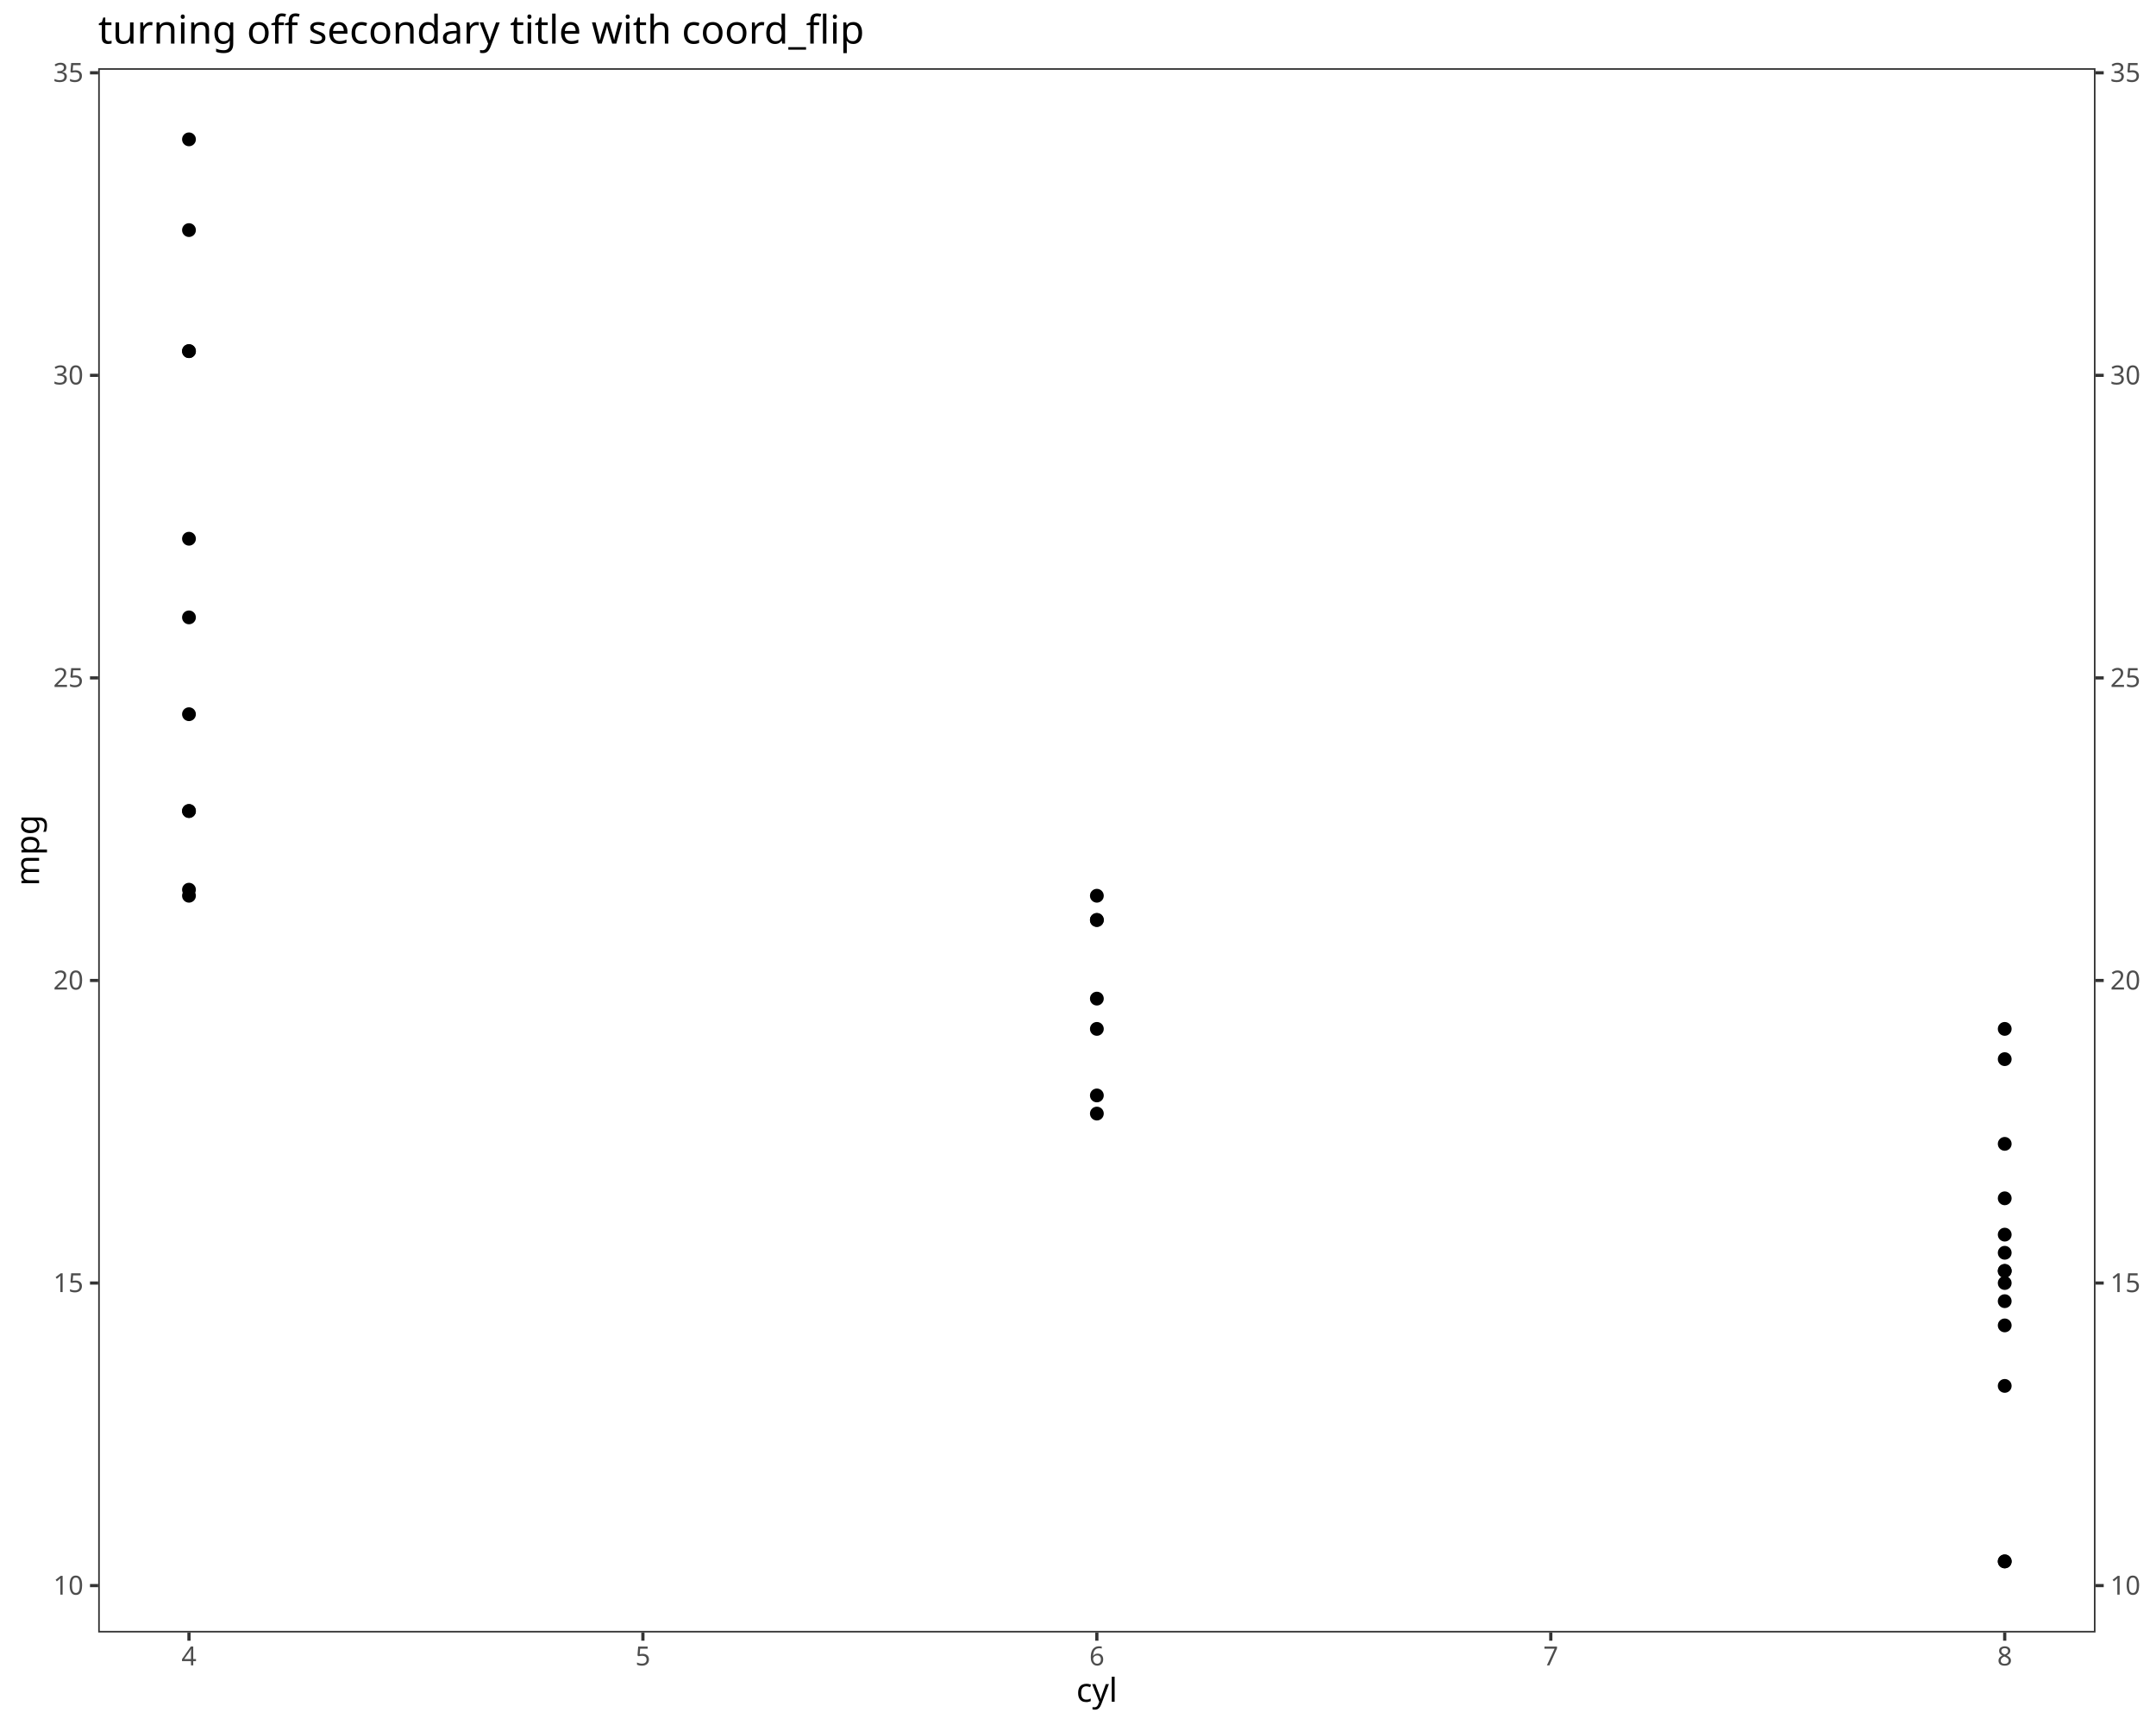
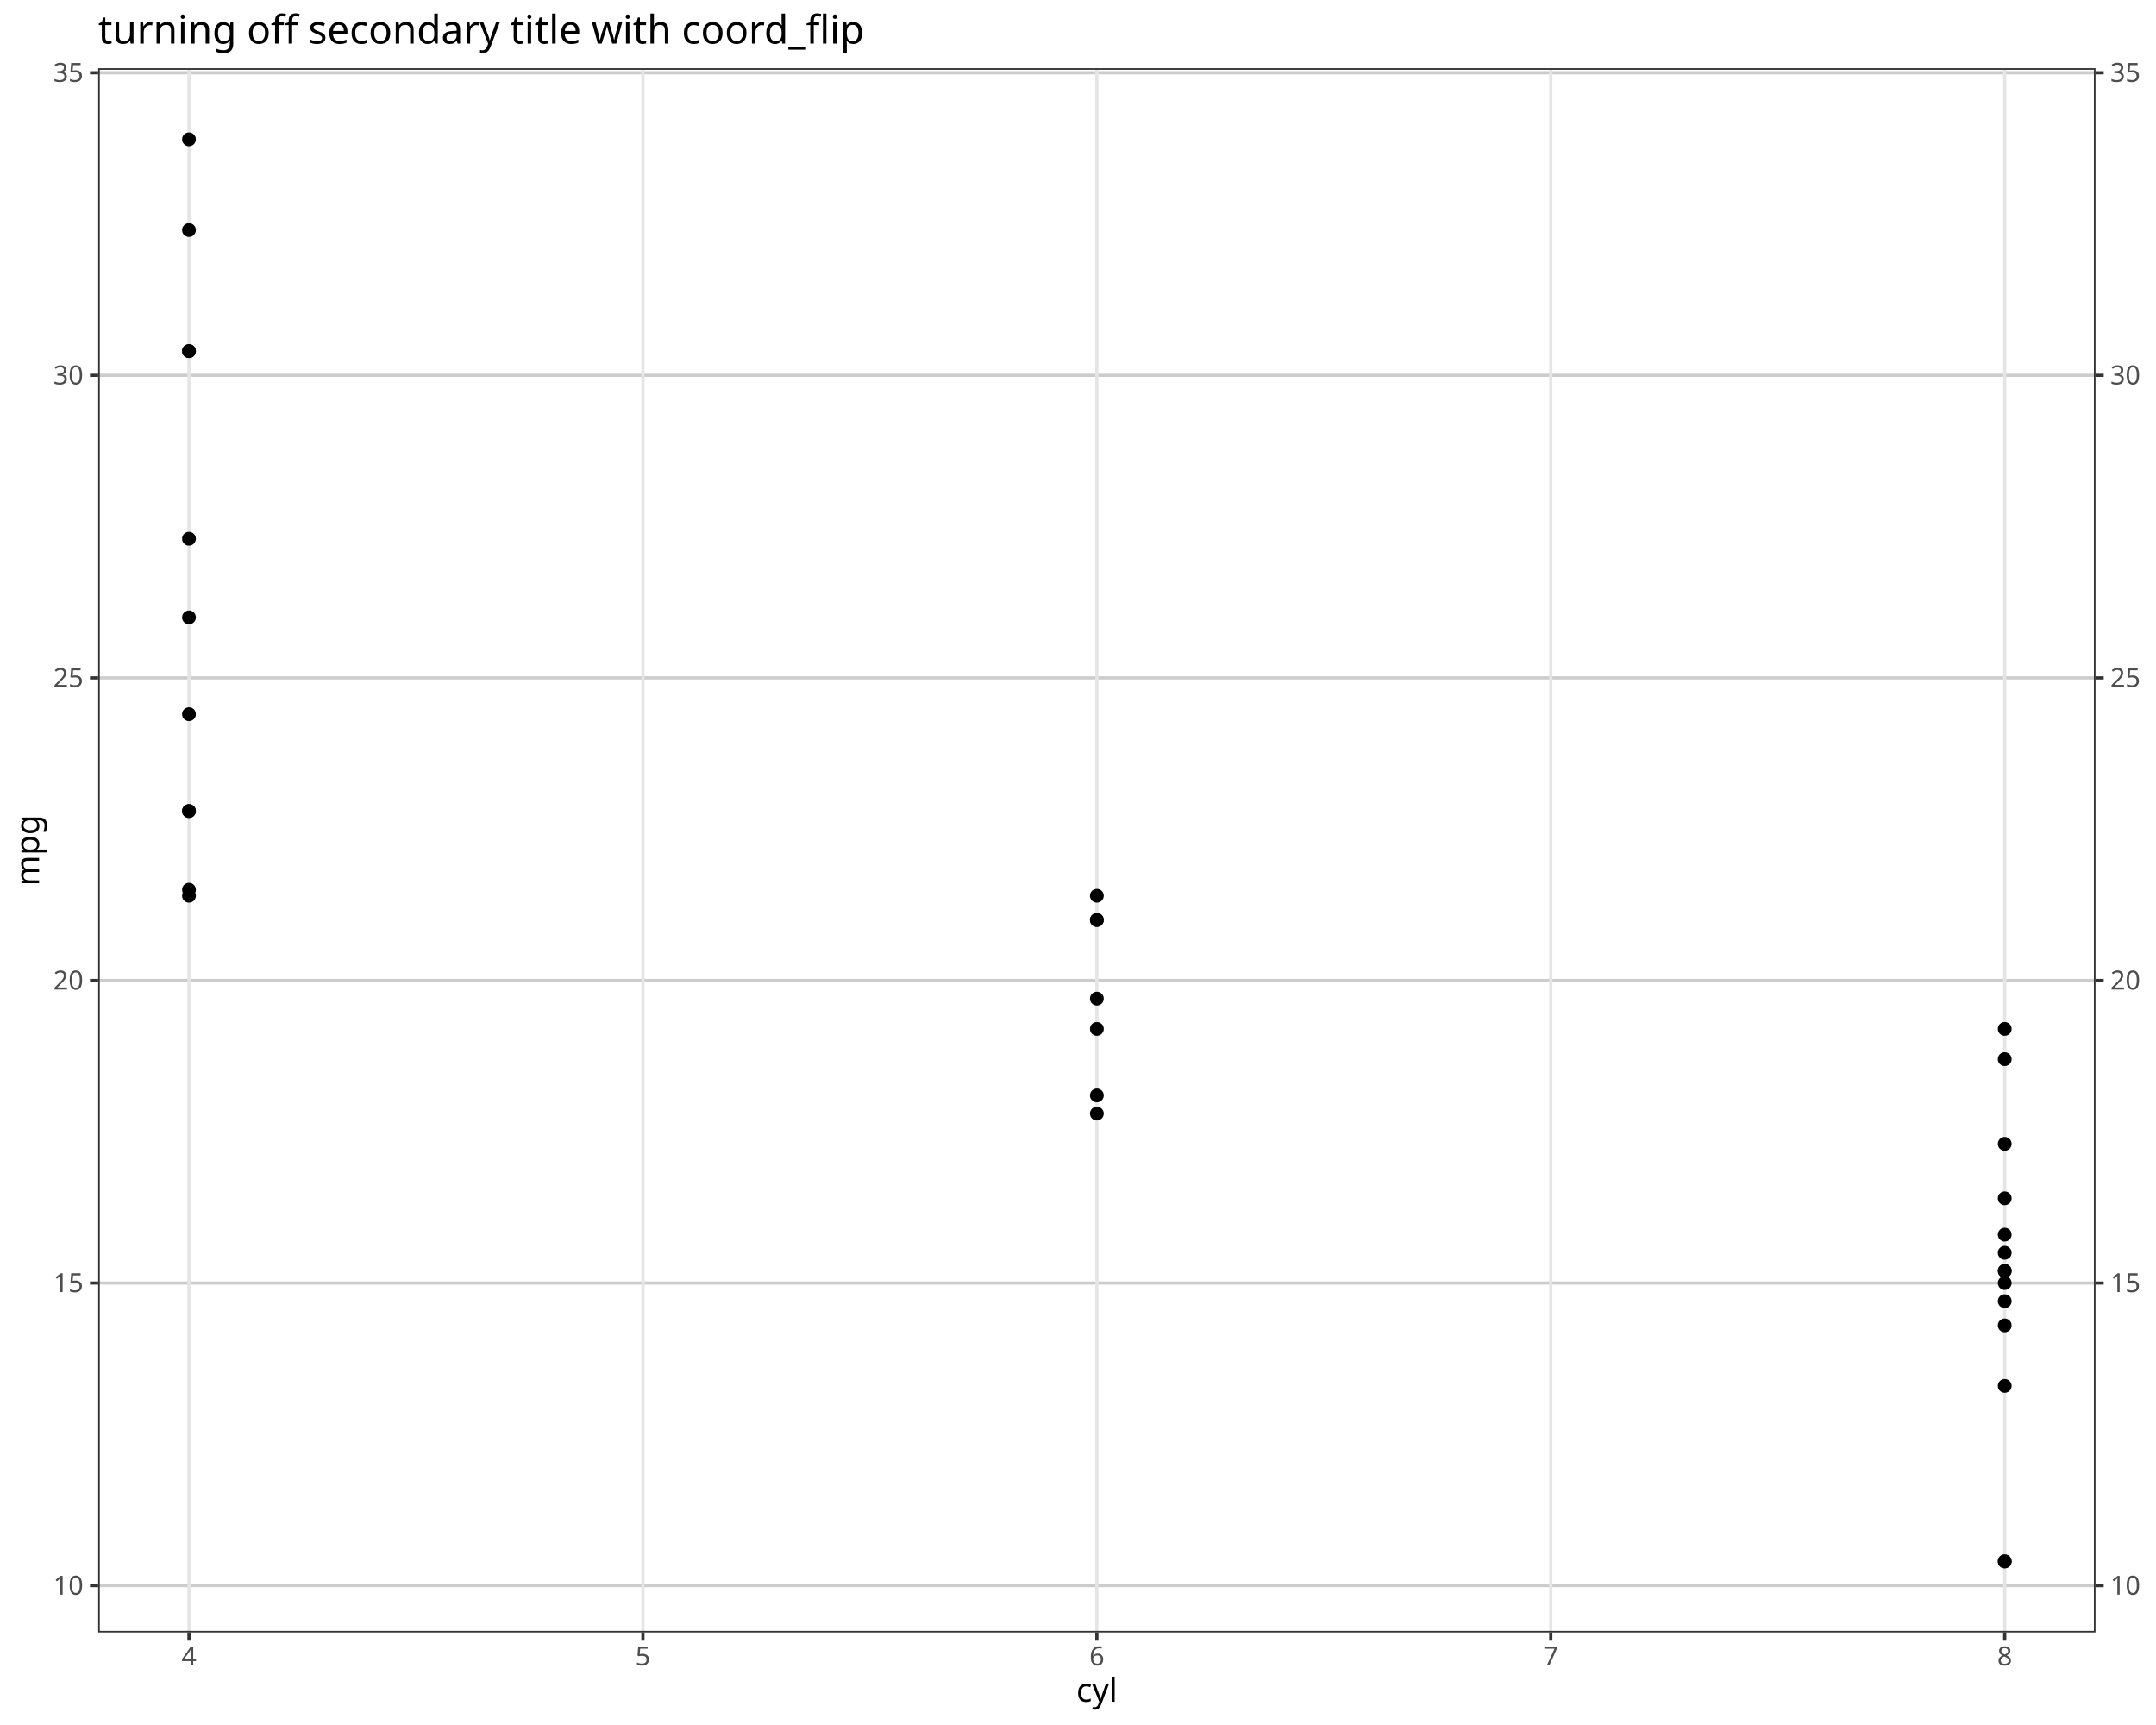
<svg xmlns="http://www.w3.org/2000/svg" class="svglite" data-engine-version="2.0" width="720.00pt" height="576.00pt" viewBox="0 0 720.00 576.00">
  <defs>
    <style type="text/css">
    .svglite line, .svglite polyline, .svglite polygon, .svglite path, .svglite rect, .svglite circle {
      fill: none;
      stroke: #000000;
      stroke-linecap: round;
      stroke-linejoin: round;
      stroke-miterlimit: 10.00;
    }
  </style>
  </defs>
  <rect width="100%" height="100%" style="stroke: none; fill: #FFFFFF;" />
  <defs>
    <clipPath id="cpMC4wMHw3MjAuMDB8MC4wMHw1NzYuMDA=">
      <rect x="0.00" y="0.00" width="720.00" height="576.00" />
    </clipPath>
  </defs>
  <g clip-path="url(#cpMC4wMHw3MjAuMDB8MC4wMHw1NzYuMDA=)">
    <rect x="0.00" y="0.00" width="720.00" height="576.00" style="stroke-width: 1.07; stroke: #FFFFFF; fill: #FFFFFF;" />
  </g>
  <defs>
    <clipPath id="cpMzIuNzl8Njk5LjgwfDIyLjc4fDU0NS4xMQ==">
      <rect x="32.79" y="22.78" width="667.01" height="522.33" />
    </clipPath>
  </defs>
  <g clip-path="url(#cpMzIuNzl8Njk5LjgwfDIyLjc4fDU0NS4xMQ==)">
    <rect x="32.79" y="22.78" width="667.01" height="522.33" style="stroke-width: 1.07; stroke: none; fill: #FFFFFF;" />
+     <polyline points="32.79,529.45 699.80,529.45 " style="stroke-width: 1.07; stroke: #CCCCCC; stroke-linecap: butt;" />
+     <polyline points="32.79,428.42 699.80,428.42 " style="stroke-width: 1.07; stroke: #CCCCCC; stroke-linecap: butt;" />
+     <polyline points="32.79,327.39 699.80,327.39 " style="stroke-width: 1.07; stroke: #CCCCCC; stroke-linecap: butt;" />
+     <polyline points="32.79,226.36 699.80,226.36 " style="stroke-width: 1.07; stroke: #CCCCCC; stroke-linecap: butt;" />
+     <polyline points="32.79,125.33 699.80,125.33 " style="stroke-width: 1.07; stroke: #CCCCCC; stroke-linecap: butt;" />
+     <polyline points="32.79,24.30 699.80,24.30 " style="stroke-width: 1.07; stroke: #CCCCCC; stroke-linecap: butt;" />
+     <polyline points="63.11,545.11 63.11,22.78 " style="stroke-width: 1.07; stroke: #E5E5E5; stroke-linecap: butt;" />
+     <polyline points="214.70,545.11 214.70,22.78 " style="stroke-width: 1.07; stroke: #E5E5E5; stroke-linecap: butt;" />
+     <polyline points="366.30,545.11 366.30,22.78 " style="stroke-width: 1.07; stroke: #E5E5E5; stroke-linecap: butt;" />
+     <polyline points="517.89,545.11 517.89,22.78 " style="stroke-width: 1.07; stroke: #E5E5E5; stroke-linecap: butt;" />
+     <polyline points="669.48,545.11 669.48,22.78 " style="stroke-width: 1.07; stroke: #E5E5E5; stroke-linecap: butt;" />
    <circle cx="366.30" cy="307.19" r="1.95" style="stroke-width: 0.71; fill: #000000;" />
    <circle cx="366.30" cy="307.19" r="1.95" style="stroke-width: 0.71; fill: #000000;" />
    <circle cx="63.11" cy="270.81" r="1.95" style="stroke-width: 0.71; fill: #000000;" />
    <circle cx="366.30" cy="299.10" r="1.95" style="stroke-width: 0.71; fill: #000000;" />
    <circle cx="669.48" cy="353.66" r="1.95" style="stroke-width: 0.71; fill: #000000;" />
    <circle cx="366.30" cy="365.78" r="1.95" style="stroke-width: 0.71; fill: #000000;" />
    <circle cx="669.48" cy="442.57" r="1.95" style="stroke-width: 0.71; fill: #000000;" />
    <circle cx="63.11" cy="238.48" r="1.95" style="stroke-width: 0.71; fill: #000000;" />
    <circle cx="63.11" cy="270.81" r="1.95" style="stroke-width: 0.71; fill: #000000;" />
    <circle cx="366.30" cy="343.56" r="1.95" style="stroke-width: 0.71; fill: #000000;" />
    <circle cx="366.30" cy="371.84" r="1.95" style="stroke-width: 0.71; fill: #000000;" />
    <circle cx="669.48" cy="400.13" r="1.95" style="stroke-width: 0.71; fill: #000000;" />
    <circle cx="669.48" cy="381.95" r="1.95" style="stroke-width: 0.71; fill: #000000;" />
    <circle cx="669.48" cy="424.38" r="1.95" style="stroke-width: 0.71; fill: #000000;" />
    <circle cx="669.48" cy="521.37" r="1.95" style="stroke-width: 0.71; fill: #000000;" />
    <circle cx="669.48" cy="521.37" r="1.95" style="stroke-width: 0.71; fill: #000000;" />
    <circle cx="669.48" cy="434.48" r="1.95" style="stroke-width: 0.71; fill: #000000;" />
    <circle cx="63.11" cy="76.83" r="1.95" style="stroke-width: 0.71; fill: #000000;" />
    <circle cx="63.11" cy="117.25" r="1.95" style="stroke-width: 0.71; fill: #000000;" />
    <circle cx="63.11" cy="46.53" r="1.95" style="stroke-width: 0.71; fill: #000000;" />
    <circle cx="63.11" cy="297.08" r="1.95" style="stroke-width: 0.71; fill: #000000;" />
    <circle cx="669.48" cy="418.32" r="1.95" style="stroke-width: 0.71; fill: #000000;" />
    <circle cx="669.48" cy="424.38" r="1.95" style="stroke-width: 0.71; fill: #000000;" />
    <circle cx="669.48" cy="462.77" r="1.95" style="stroke-width: 0.71; fill: #000000;" />
    <circle cx="669.48" cy="343.56" r="1.95" style="stroke-width: 0.71; fill: #000000;" />
    <circle cx="63.11" cy="179.89" r="1.95" style="stroke-width: 0.71; fill: #000000;" />
    <circle cx="63.11" cy="206.15" r="1.95" style="stroke-width: 0.71; fill: #000000;" />
    <circle cx="63.11" cy="117.25" r="1.95" style="stroke-width: 0.71; fill: #000000;" />
    <circle cx="669.48" cy="412.26" r="1.95" style="stroke-width: 0.71; fill: #000000;" />
    <circle cx="366.30" cy="333.45" r="1.95" style="stroke-width: 0.71; fill: #000000;" />
    <circle cx="669.48" cy="428.42" r="1.95" style="stroke-width: 0.71; fill: #000000;" />
    <circle cx="63.11" cy="299.10" r="1.95" style="stroke-width: 0.71; fill: #000000;" />
    <rect x="32.79" y="22.78" width="667.01" height="522.33" style="stroke-width: 1.07; stroke: #333333;" />
  </g>
  <g clip-path="url(#cpMC4wMHw3MjAuMDB8MC4wMHw1NzYuMDA=)">
    <text x="27.86" y="532.48" text-anchor="end" style="font-size: 8.80px; fill: #4D4D4D; font-family: sans;" textLength="9.79px" lengthAdjust="spacingAndGlyphs">10</text>
    <text x="27.86" y="431.45" text-anchor="end" style="font-size: 8.80px; fill: #4D4D4D; font-family: sans;" textLength="9.79px" lengthAdjust="spacingAndGlyphs">15</text>
    <text x="27.86" y="330.42" text-anchor="end" style="font-size: 8.80px; fill: #4D4D4D; font-family: sans;" textLength="9.79px" lengthAdjust="spacingAndGlyphs">20</text>
    <text x="27.86" y="229.39" text-anchor="end" style="font-size: 8.80px; fill: #4D4D4D; font-family: sans;" textLength="9.79px" lengthAdjust="spacingAndGlyphs">25</text>
    <text x="27.86" y="128.36" text-anchor="end" style="font-size: 8.80px; fill: #4D4D4D; font-family: sans;" textLength="9.79px" lengthAdjust="spacingAndGlyphs">30</text>
    <text x="27.86" y="27.33" text-anchor="end" style="font-size: 8.80px; fill: #4D4D4D; font-family: sans;" textLength="9.79px" lengthAdjust="spacingAndGlyphs">35</text>
    <polyline points="30.05,529.45 32.79,529.45 " style="stroke-width: 1.07; stroke: #333333; stroke-linecap: butt;" />
    <polyline points="30.05,428.42 32.79,428.42 " style="stroke-width: 1.07; stroke: #333333; stroke-linecap: butt;" />
    <polyline points="30.05,327.39 32.79,327.39 " style="stroke-width: 1.07; stroke: #333333; stroke-linecap: butt;" />
    <polyline points="30.05,226.36 32.79,226.36 " style="stroke-width: 1.07; stroke: #333333; stroke-linecap: butt;" />
    <polyline points="30.05,125.33 32.79,125.33 " style="stroke-width: 1.07; stroke: #333333; stroke-linecap: butt;" />
    <polyline points="30.05,24.30 32.79,24.30 " style="stroke-width: 1.07; stroke: #333333; stroke-linecap: butt;" />
    <polyline points="702.54,529.45 699.80,529.45 " style="stroke-width: 1.07; stroke: #333333; stroke-linecap: butt;" />
    <polyline points="702.54,428.42 699.80,428.42 " style="stroke-width: 1.07; stroke: #333333; stroke-linecap: butt;" />
    <polyline points="702.54,327.39 699.80,327.39 " style="stroke-width: 1.07; stroke: #333333; stroke-linecap: butt;" />
    <polyline points="702.54,226.36 699.80,226.36 " style="stroke-width: 1.07; stroke: #333333; stroke-linecap: butt;" />
    <polyline points="702.54,125.33 699.80,125.33 " style="stroke-width: 1.07; stroke: #333333; stroke-linecap: butt;" />
    <polyline points="702.54,24.30 699.80,24.30 " style="stroke-width: 1.07; stroke: #333333; stroke-linecap: butt;" />
    <text x="704.73" y="532.48" style="font-size: 8.80px; fill: #4D4D4D; font-family: sans;" textLength="9.79px" lengthAdjust="spacingAndGlyphs">10</text>
    <text x="704.73" y="431.45" style="font-size: 8.80px; fill: #4D4D4D; font-family: sans;" textLength="9.79px" lengthAdjust="spacingAndGlyphs">15</text>
    <text x="704.73" y="330.42" style="font-size: 8.80px; fill: #4D4D4D; font-family: sans;" textLength="9.79px" lengthAdjust="spacingAndGlyphs">20</text>
    <text x="704.73" y="229.39" style="font-size: 8.80px; fill: #4D4D4D; font-family: sans;" textLength="9.79px" lengthAdjust="spacingAndGlyphs">25</text>
    <text x="704.73" y="128.36" style="font-size: 8.80px; fill: #4D4D4D; font-family: sans;" textLength="9.79px" lengthAdjust="spacingAndGlyphs">30</text>
    <text x="704.73" y="27.33" style="font-size: 8.80px; fill: #4D4D4D; font-family: sans;" textLength="9.79px" lengthAdjust="spacingAndGlyphs">35</text>
    <polyline points="63.11,547.85 63.11,545.11 " style="stroke-width: 1.07; stroke: #333333; stroke-linecap: butt;" />
    <polyline points="214.70,547.85 214.70,545.11 " style="stroke-width: 1.07; stroke: #333333; stroke-linecap: butt;" />
    <polyline points="366.30,547.85 366.30,545.11 " style="stroke-width: 1.07; stroke: #333333; stroke-linecap: butt;" />
    <polyline points="517.89,547.85 517.89,545.11 " style="stroke-width: 1.07; stroke: #333333; stroke-linecap: butt;" />
    <polyline points="669.48,547.85 669.48,545.11 " style="stroke-width: 1.07; stroke: #333333; stroke-linecap: butt;" />
    <text x="63.11" y="556.10" text-anchor="middle" style="font-size: 8.80px; fill: #4D4D4D; font-family: sans;" textLength="4.89px" lengthAdjust="spacingAndGlyphs">4</text>
    <text x="214.70" y="556.10" text-anchor="middle" style="font-size: 8.80px; fill: #4D4D4D; font-family: sans;" textLength="4.89px" lengthAdjust="spacingAndGlyphs">5</text>
    <text x="366.30" y="556.10" text-anchor="middle" style="font-size: 8.80px; fill: #4D4D4D; font-family: sans;" textLength="4.89px" lengthAdjust="spacingAndGlyphs">6</text>
    <text x="517.89" y="556.10" text-anchor="middle" style="font-size: 8.80px; fill: #4D4D4D; font-family: sans;" textLength="4.89px" lengthAdjust="spacingAndGlyphs">7</text>
    <text x="669.48" y="556.10" text-anchor="middle" style="font-size: 8.80px; fill: #4D4D4D; font-family: sans;" textLength="4.89px" lengthAdjust="spacingAndGlyphs">8</text>
    <text x="366.30" y="568.24" text-anchor="middle" style="font-size: 11.00px; font-family: sans;" textLength="13.45px" lengthAdjust="spacingAndGlyphs">cyl</text>
    <text transform="translate(13.05,283.95) rotate(-90)" text-anchor="middle" style="font-size: 11.00px; font-family: sans;" textLength="21.40px" lengthAdjust="spacingAndGlyphs">mpg</text>
    <text x="32.79" y="14.56" style="font-size: 13.20px; font-family: sans;" textLength="235.54px" lengthAdjust="spacingAndGlyphs">turning off secondary title with coord_flip</text>
  </g>
</svg>
